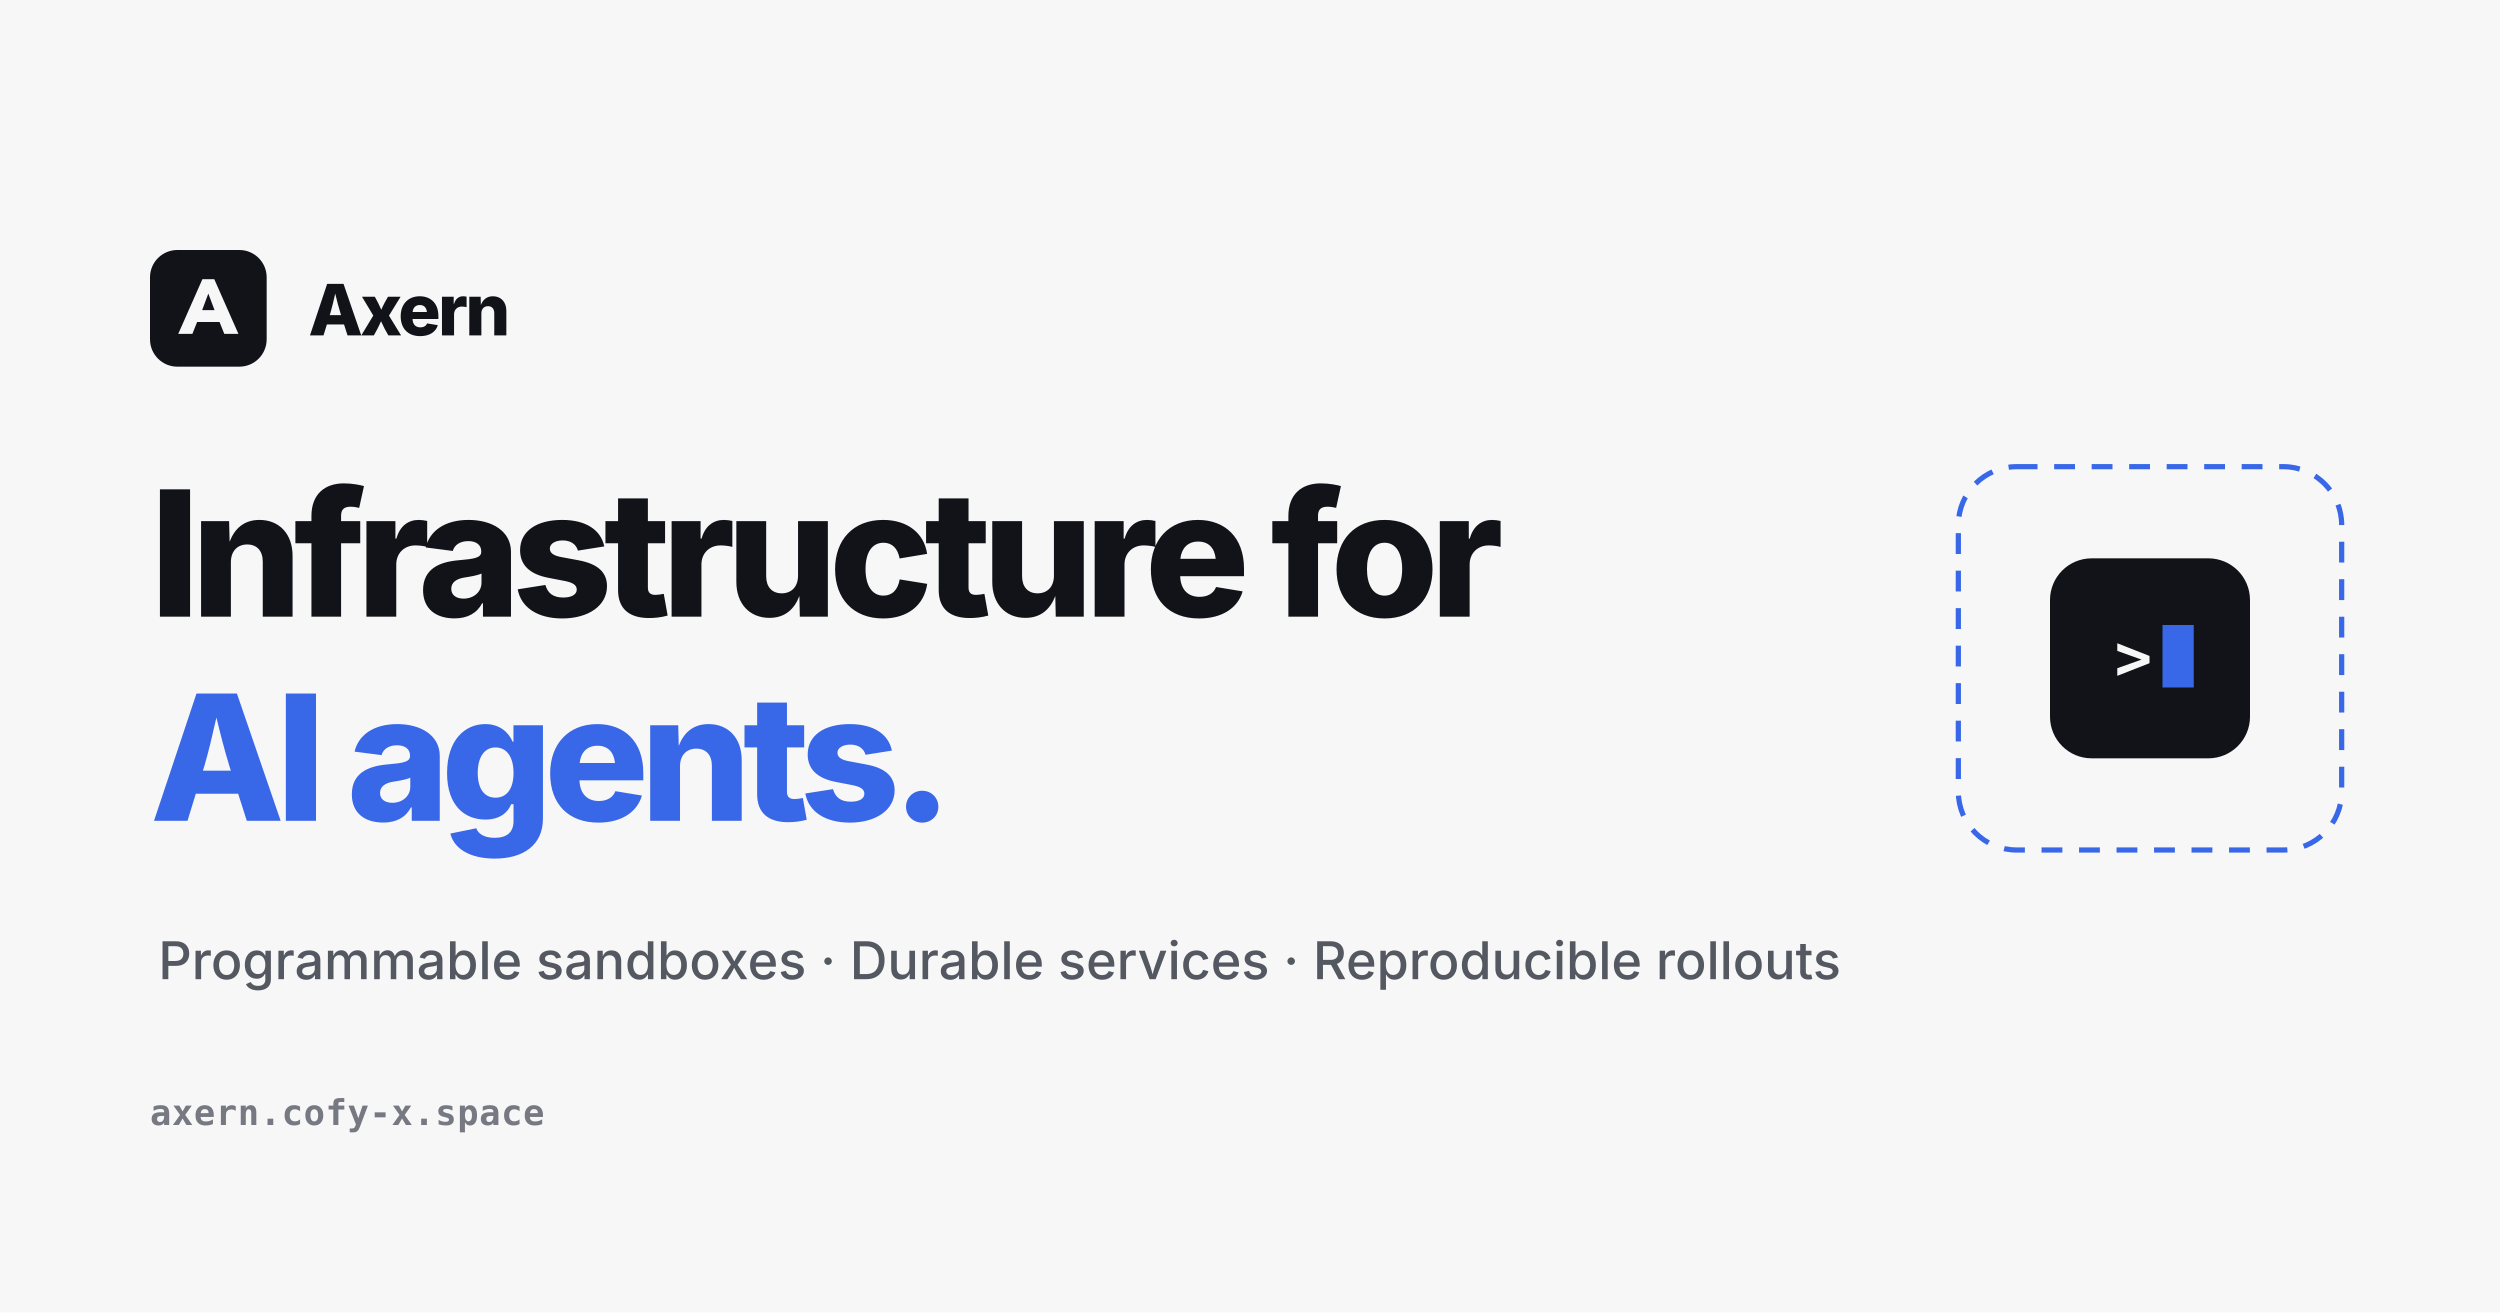
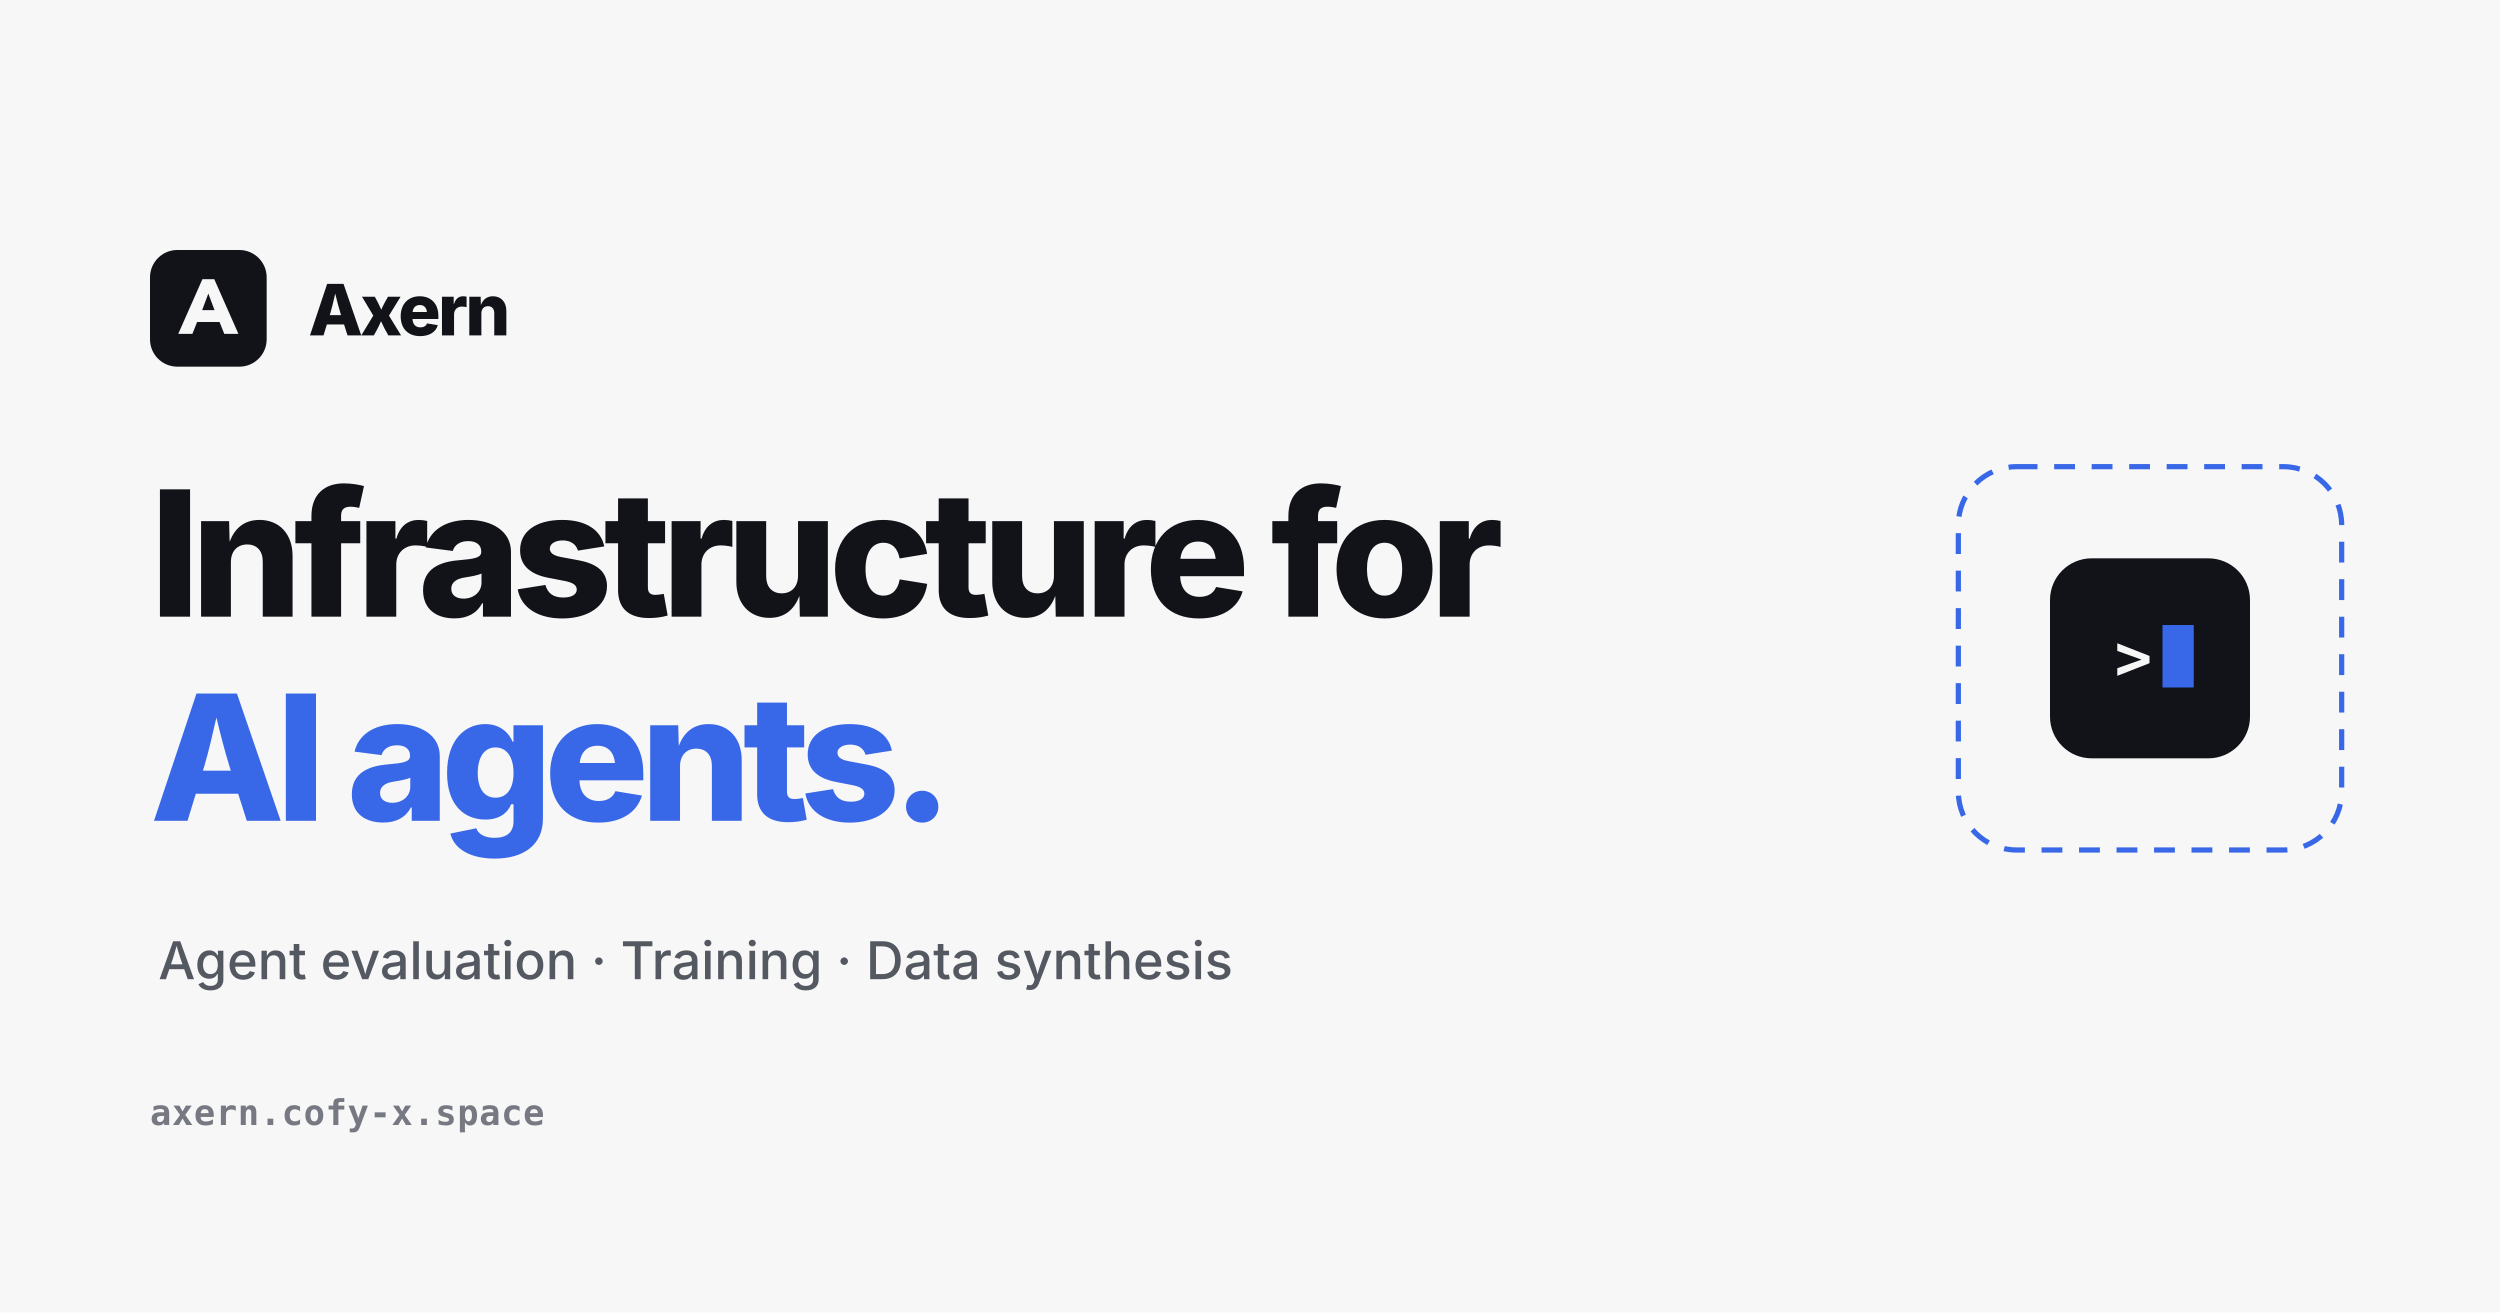
<svg xmlns="http://www.w3.org/2000/svg" viewBox="0 0 1200 630" role="img" aria-labelledby="title description">
  <rect width="1200" height="630" fill="#f7f7f8" />
  <g transform="translate(72 120)">
    <g transform="scale(.875)">
      <rect width="64" height="64" rx="15" fill="#111318" />
      <path d="M15.5 46 28.75 16h6.5L48.5 46h-7.75l-2.6-6.5h-12.3L23.25 46H15.5Zm13.1-13h6.8L32 23.9 28.6 33Z" fill="#f7f7f8" />
    </g>
    <text x="76" y="41" fill="#111318" font-family="Inter, ui-sans-serif, system-ui, sans-serif" font-size="34" font-weight="760" letter-spacing="-1.3">Axern</text>
  </g>
  <g font-family="Inter, ui-sans-serif, system-ui, sans-serif" font-size="84" font-weight="760" letter-spacing="-4.2">
    <text x="72" y="296" fill="#111318">Infrastructure for</text>
    <text x="72" y="394" fill="#3867e8">AI agents.</text>
  </g>
-   <text x="76" y="470" fill="#545861" font-family="Inter, ui-sans-serif, system-ui, sans-serif" font-size="25" font-weight="500">Programmable sandboxes · Durable services · Reproducible rollouts</text>
+   <text x="76" y="470" fill="#545861" font-family="Inter, ui-sans-serif, system-ui, sans-serif" font-size="25" font-weight="500">Agent evaluation · Training · Data synthesis</text>
  <text x="72" y="540" fill="#777982" font-family="ui-monospace, SFMono-Regular, Menlo, monospace" font-size="17" font-weight="600" letter-spacing="0.3">axern.cofy-x.space</text>
  <g id="sandbox-motif">
    <rect x="940" y="224" width="184" height="184" rx="28" fill="none" stroke="#3867e8" stroke-width="2.5" stroke-dasharray="10 8" />
    <rect x="984" y="268" width="96" height="96" rx="20" fill="#111318" />
    <text x="1015" y="326" fill="#f7f7f8" font-family="ui-monospace, SFMono-Regular, Menlo, monospace" font-size="30" font-weight="600">&gt;</text>
    <rect x="1038" y="300" width="15" height="30" fill="#3867e8" />
  </g>
</svg>
